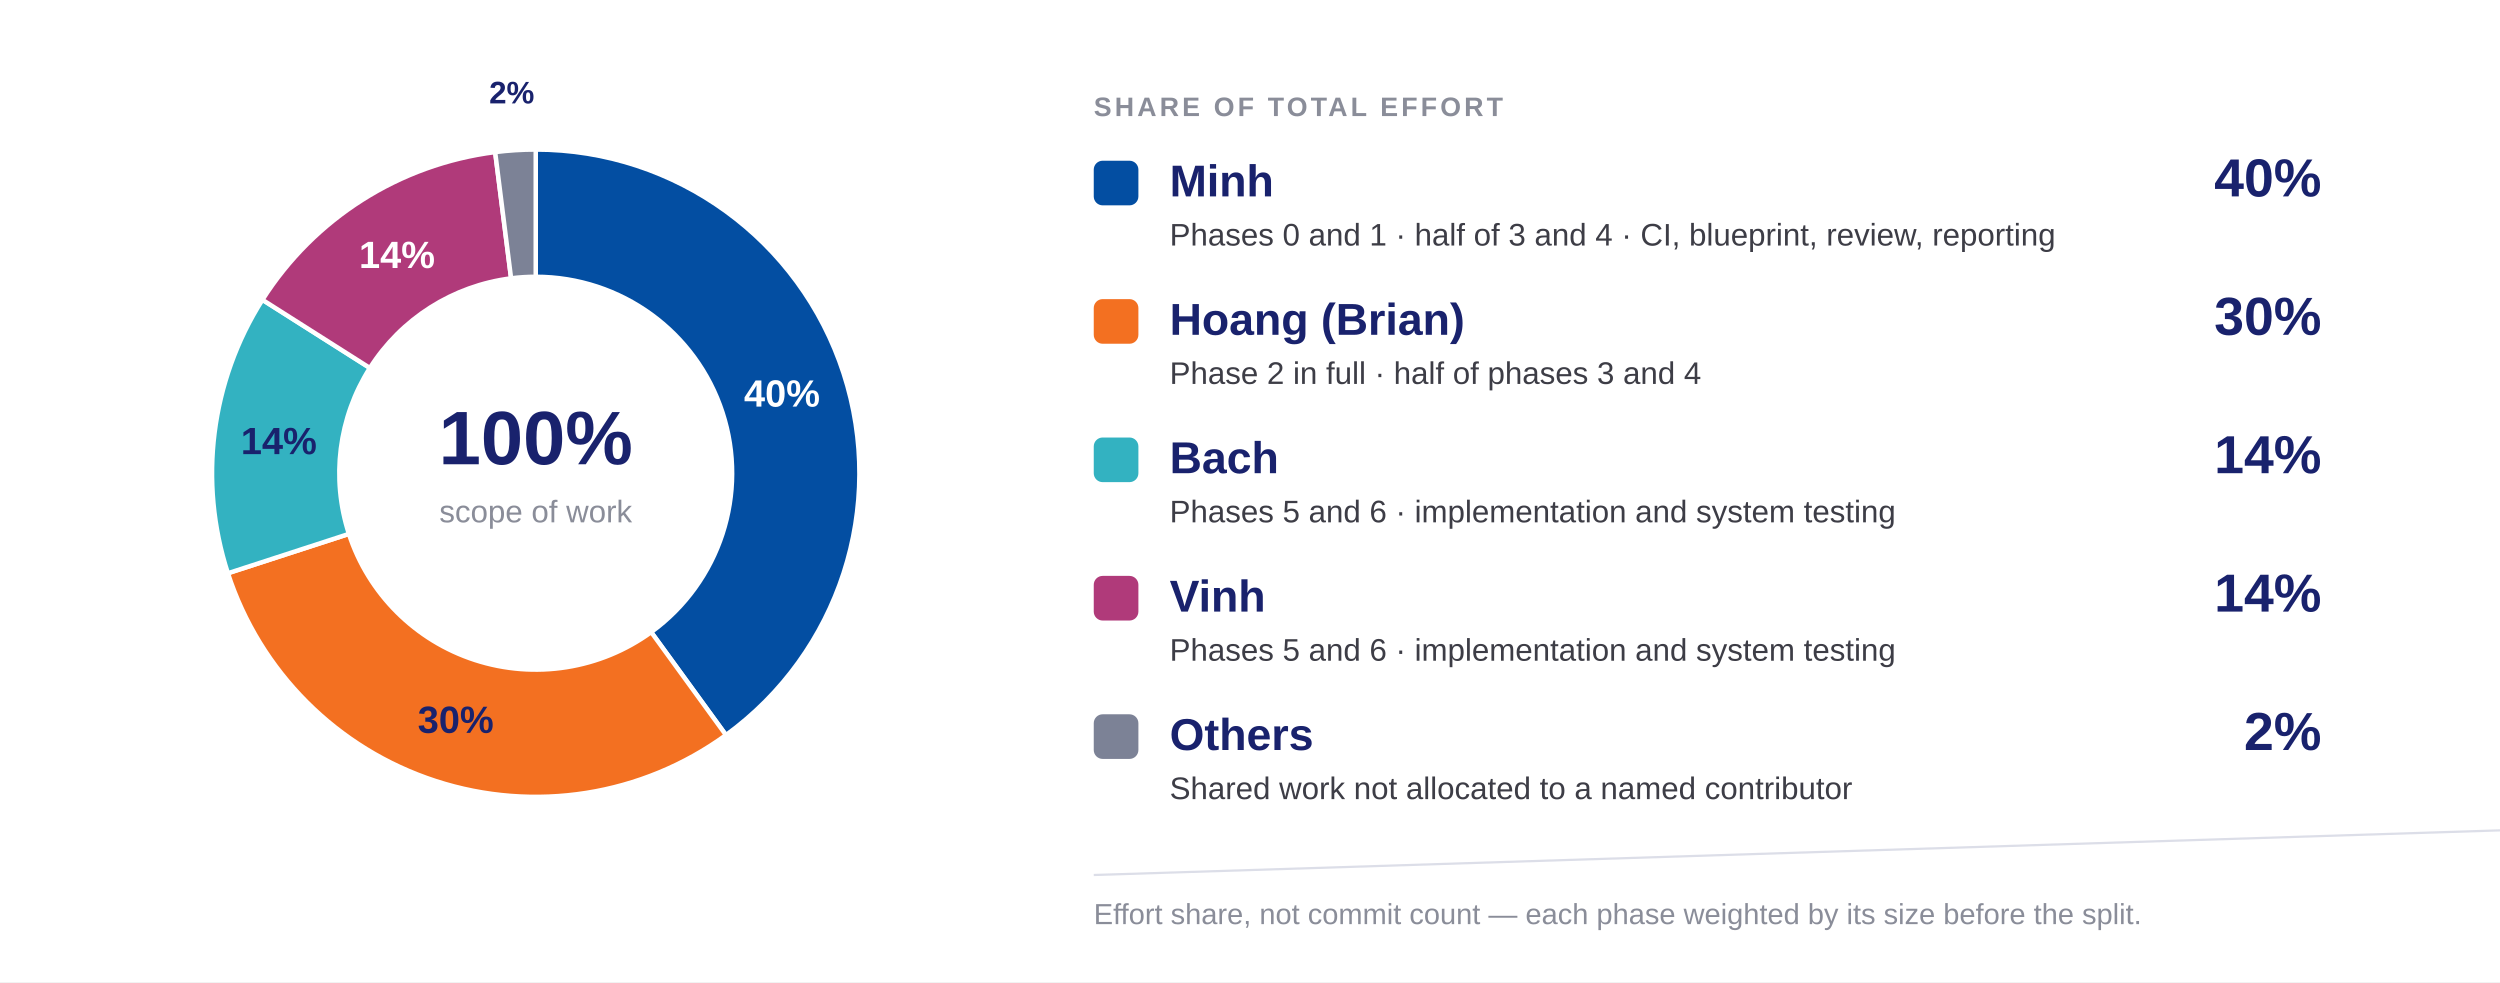
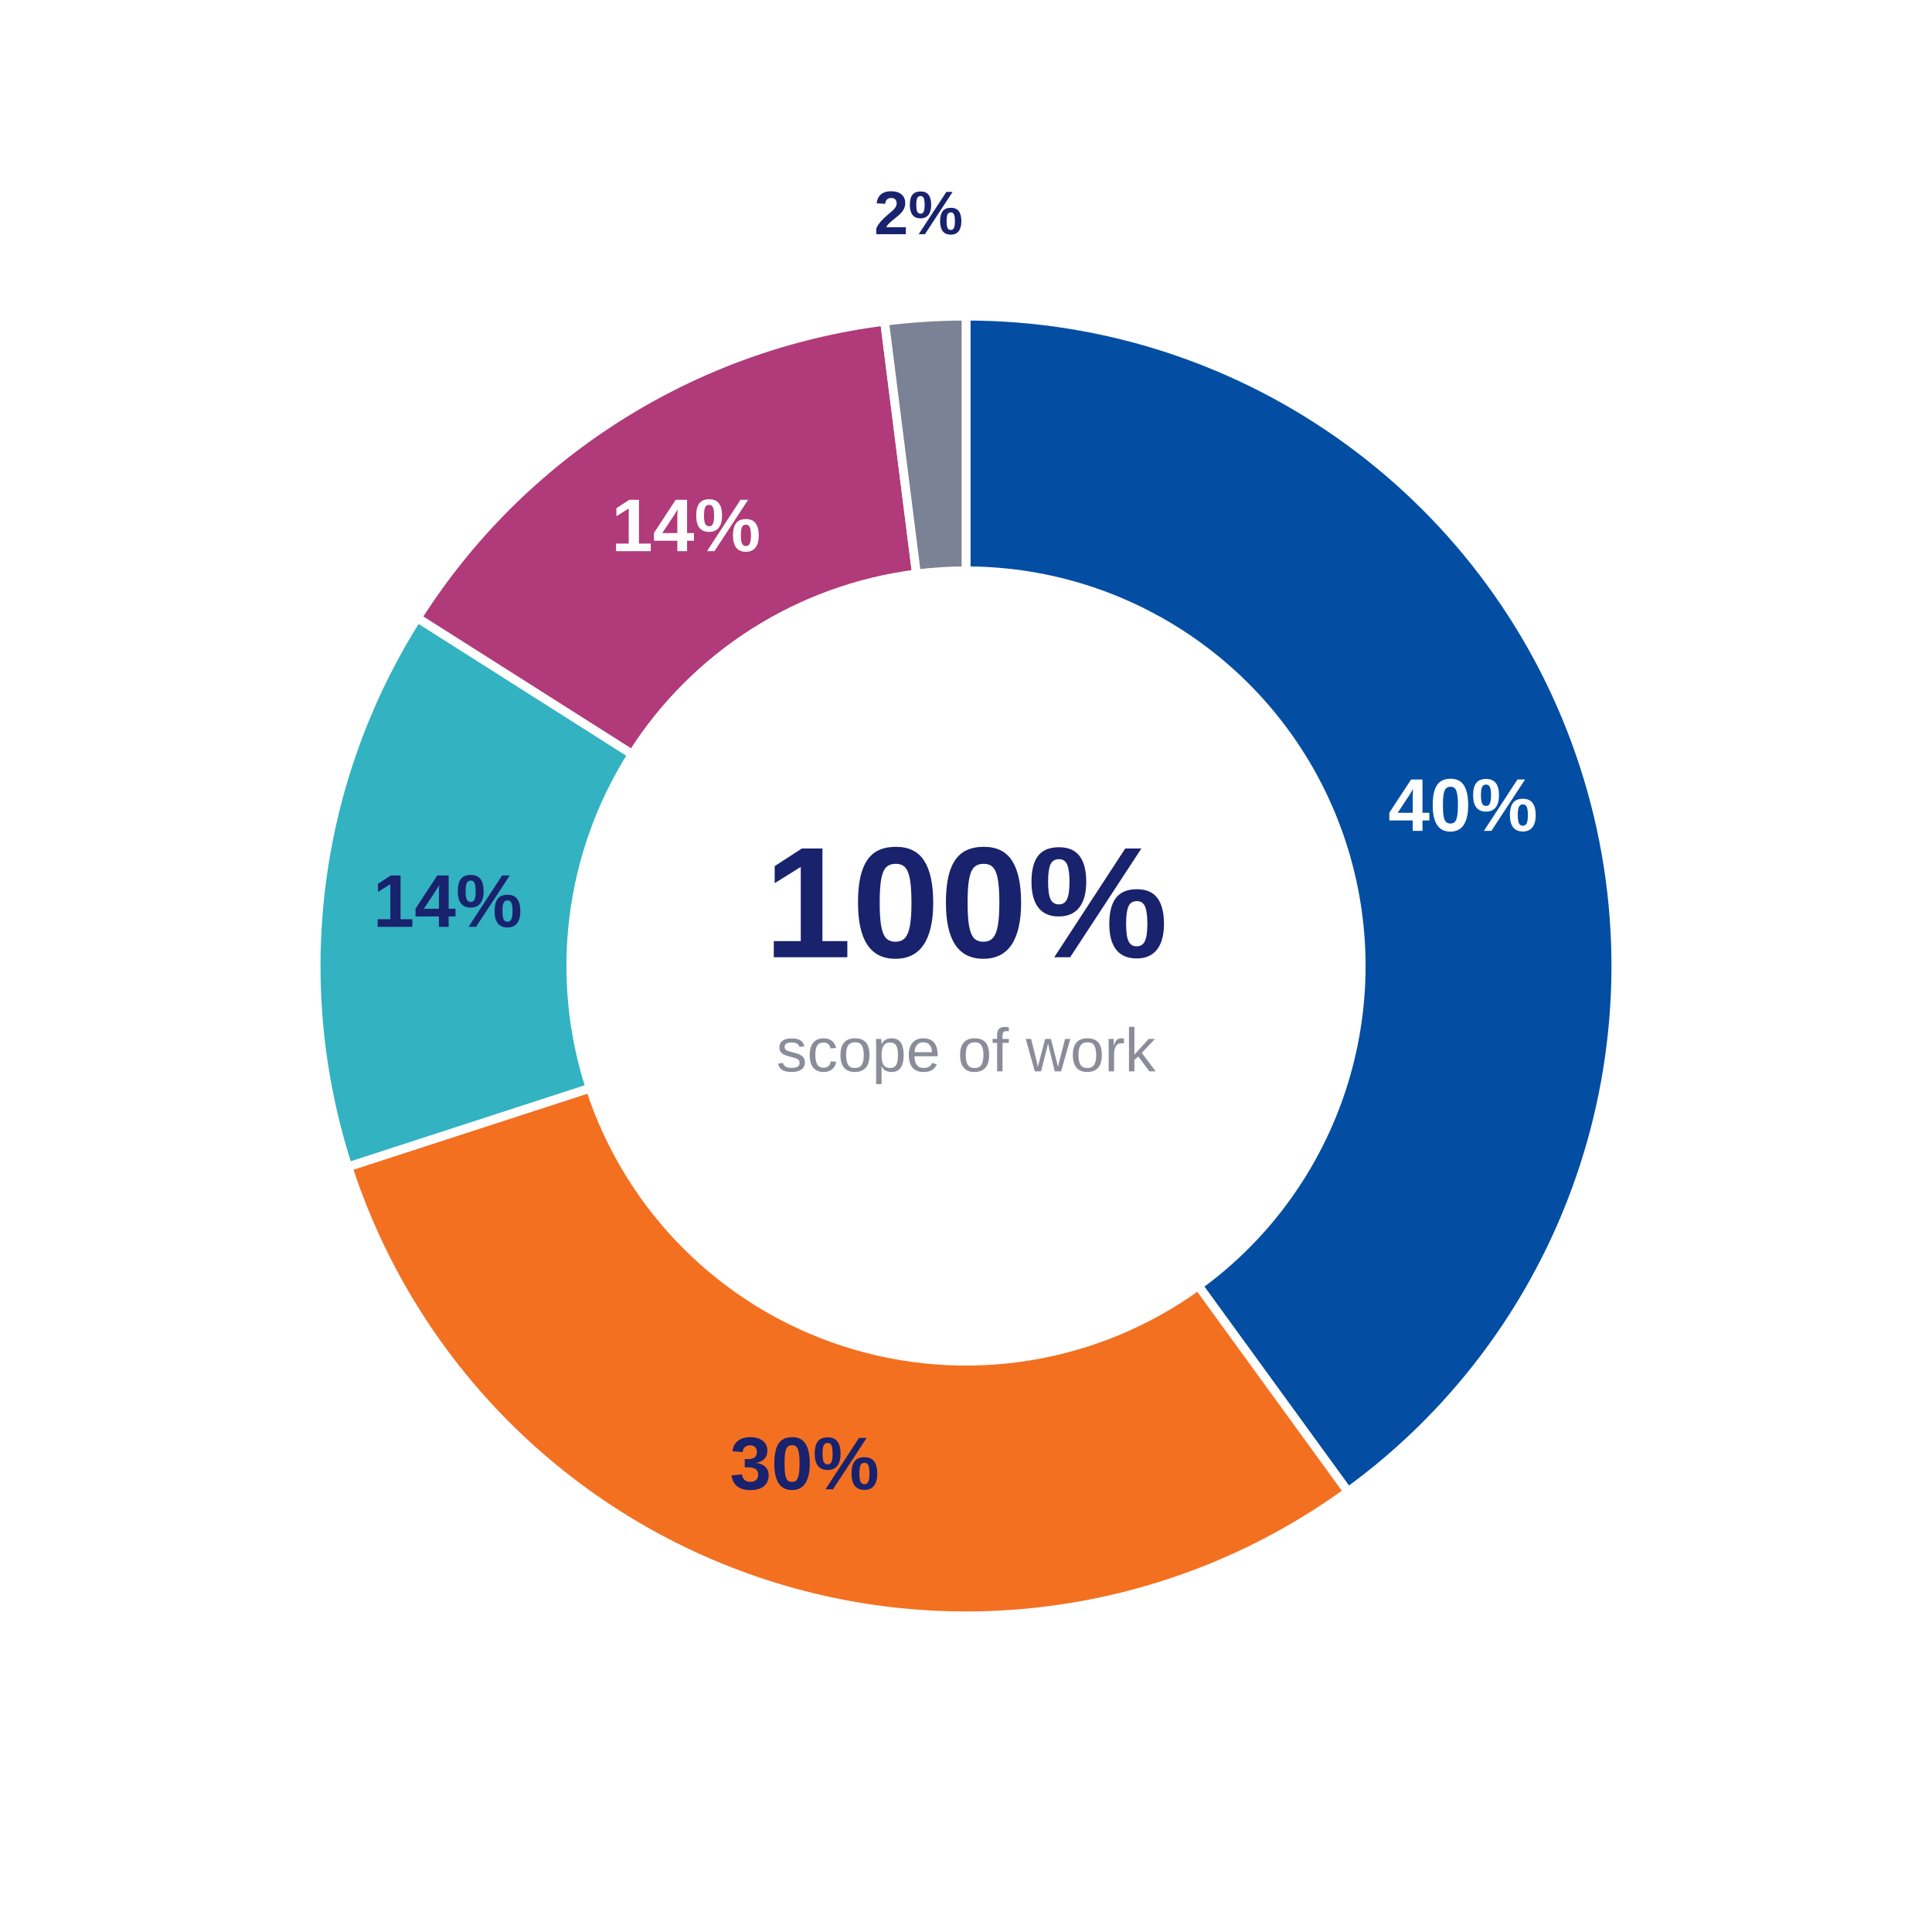
- <svg xmlns="http://www.w3.org/2000/svg" viewBox="0 0 1120 440" width="1120" height="440" font-family="Segoe UI, Segoe UI Variable, Helvetica Neue, Arial, sans-serif">
-   <rect width="1120" height="440" fill="#ffffff" />
-   <path d="M 240.00 67.00 A 145 145 0 0 1 325.23 329.31 L 291.73 283.19 A 88 88 0 0 0 240.00 124.00 Z" fill="#034EA2" stroke="#ffffff" stroke-width="2" />
-   <text x="350.323" y="182.154" font-size="17" fill="#ffffff" font-weight="700" text-anchor="middle">40%</text>
-   <path d="M 325.23 329.31 A 145 145 0 0 1 102.10 256.81 L 156.31 239.19 A 88 88 0 0 0 291.73 283.19 Z" fill="#F37021" stroke="#ffffff" stroke-width="2" />
-   <text x="204.154" y="328.323" font-size="17" fill="#19226D" font-weight="700" text-anchor="middle">30%</text>
-   <path d="M 102.10 256.81 A 145 145 0 0 1 117.57 134.31 L 165.70 164.85 A 88 88 0 0 0 156.31 239.19 Z" fill="#33B2C1" stroke="#ffffff" stroke-width="2" />
-   <text x="124.915" y="203.461" font-size="17" fill="#19226D" font-weight="700" text-anchor="middle">14%</text>
-   <path d="M 117.57 134.31 A 145 145 0 0 1 221.83 68.14 L 228.97 124.69 A 88 88 0 0 0 165.70 164.85 Z" fill="#B03A7A" stroke="#ffffff" stroke-width="2" />
-   <text x="177.844" y="120.058" font-size="17" fill="#ffffff" font-weight="700" text-anchor="middle">14%</text>
-   <path d="M 221.83 68.14 A 145 145 0 0 1 240.00 67.00 L 240.00 124.00 A 88 88 0 0 0 228.97 124.69 Z" fill="#7C8296" stroke="#ffffff" stroke-width="2" />
-   <text x="229.263" y="46.337" font-size="14" fill="#19226D" font-weight="700" text-anchor="middle">2%</text>
-   <text x="240" y="208" font-size="34" fill="#19226D" font-weight="700" text-anchor="middle">100%</text>
-   <text x="240" y="234" font-size="14" fill="#8a8d99" font-weight="400" text-anchor="middle">scope of work</text>
-   <text x="490" y="52" font-size="12" fill="#8a8d99" font-weight="700" letter-spacing="1.4">SHARE OF TOTAL EFFORT</text>
-   <rect x="490" y="72" width="20.0" height="20" rx="4" fill="#034EA2" />
-   <text x="524" y="88" font-size="20" fill="#19226D" font-weight="700">Minh</text>
-   <text x="524" y="110" font-size="14" fill="#3d3d46" font-weight="400">Phases 0 and 1 · half of 3 and 4 · CI, blueprint, review, reporting</text>
-   <text x="1040" y="88" font-size="24" fill="#19226D" font-weight="700" text-anchor="end">40%</text>
-   <rect x="490" y="134" width="20.0" height="20" rx="4" fill="#F37021" />
-   <text x="524" y="150" font-size="20" fill="#19226D" font-weight="700">Hoang (Brian)</text>
-   <text x="524" y="172" font-size="14" fill="#3d3d46" font-weight="400">Phase 2 in full · half of phases 3 and 4</text>
-   <text x="1040" y="150" font-size="24" fill="#19226D" font-weight="700" text-anchor="end">30%</text>
-   <rect x="490" y="196" width="20.0" height="20" rx="4" fill="#33B2C1" />
-   <text x="524" y="212" font-size="20" fill="#19226D" font-weight="700">Bach</text>
-   <text x="524" y="234" font-size="14" fill="#3d3d46" font-weight="400">Phases 5 and 6 · implementation and system testing</text>
-   <text x="1040" y="212" font-size="24" fill="#19226D" font-weight="700" text-anchor="end">14%</text>
-   <rect x="490" y="258" width="20.0" height="20" rx="4" fill="#B03A7A" />
-   <text x="524" y="274" font-size="20" fill="#19226D" font-weight="700">Vinh</text>
-   <text x="524" y="296" font-size="14" fill="#3d3d46" font-weight="400">Phases 5 and 6 · implementation and system testing</text>
-   <text x="1040" y="274" font-size="24" fill="#19226D" font-weight="700" text-anchor="end">14%</text>
-   <rect x="490" y="320" width="20.0" height="20" rx="4" fill="#7C8296" />
-   <text x="524" y="336" font-size="20" fill="#19226D" font-weight="700">Others</text>
-   <text x="524" y="358" font-size="14" fill="#3d3d46" font-weight="400">Shared work not allocated to a named contributor</text>
-   <text x="1040" y="336" font-size="24" fill="#19226D" font-weight="700" text-anchor="end">2%</text>
-   <line x1="490" y1="392" x2="1120" y2="372" stroke="#DCDEE8" />
-   <text x="490" y="414" font-size="13" fill="#8a8d99" font-weight="400">Effort share, not commit count — each phase weighted by its size before the split.</text>
+ <svg xmlns="http://www.w3.org/2000/svg" viewBox="0 0 440 440" width="440" height="440" font-family="Segoe UI, Segoe UI Variable, Helvetica Neue, Arial, sans-serif">
+   <rect width="440" height="440" fill="#ffffff" />
+   <path d="M 220.00 72.00 A 148 148 0 0 1 306.99 339.73 L 272.90 292.81 A 90 90 0 0 0 220.00 130.00 Z" fill="#034EA2" stroke="#ffffff" stroke-width="2" />
+   <text x="333.176" y="189.227" font-size="17" fill="#ffffff" font-weight="700" text-anchor="middle">40%</text>
+   <path d="M 306.99 339.73 A 148 148 0 0 1 79.24 265.73 L 134.40 247.81 A 90 90 0 0 0 272.90 292.81 Z" fill="#F37021" stroke="#ffffff" stroke-width="2" />
+   <text x="183.227" y="339.176" font-size="17" fill="#19226D" font-weight="700" text-anchor="middle">30%</text>
+   <path d="M 79.24 265.73 A 148 148 0 0 1 95.04 140.70 L 144.01 171.78 A 90 90 0 0 0 134.40 247.81 Z" fill="#33B2C1" stroke="#ffffff" stroke-width="2" />
+   <text x="101.938" y="211.085" font-size="17" fill="#19226D" font-weight="700" text-anchor="middle">14%</text>
+   <path d="M 95.04 140.70 A 148 148 0 0 1 201.45 73.17 L 208.72 130.71 A 90 90 0 0 0 144.01 171.78 Z" fill="#B03A7A" stroke="#ffffff" stroke-width="2" />
+   <text x="156.237" y="125.525" font-size="17" fill="#ffffff" font-weight="700" text-anchor="middle">14%</text>
+   <path d="M 201.45 73.17 A 148 148 0 0 1 220.00 72.00 L 220.00 130.00 A 90 90 0 0 0 208.72 130.71 Z" fill="#7C8296" stroke="#ffffff" stroke-width="2" />
+   <text x="209.2" y="53.339" font-size="14" fill="#19226D" font-weight="700" text-anchor="middle">2%</text>
+   <text x="220" y="218" font-size="36" fill="#19226D" font-weight="700" text-anchor="middle">100%</text>
+   <text x="220" y="244" font-size="14" fill="#8a8d99" font-weight="400" text-anchor="middle">scope of work</text>
</svg>
